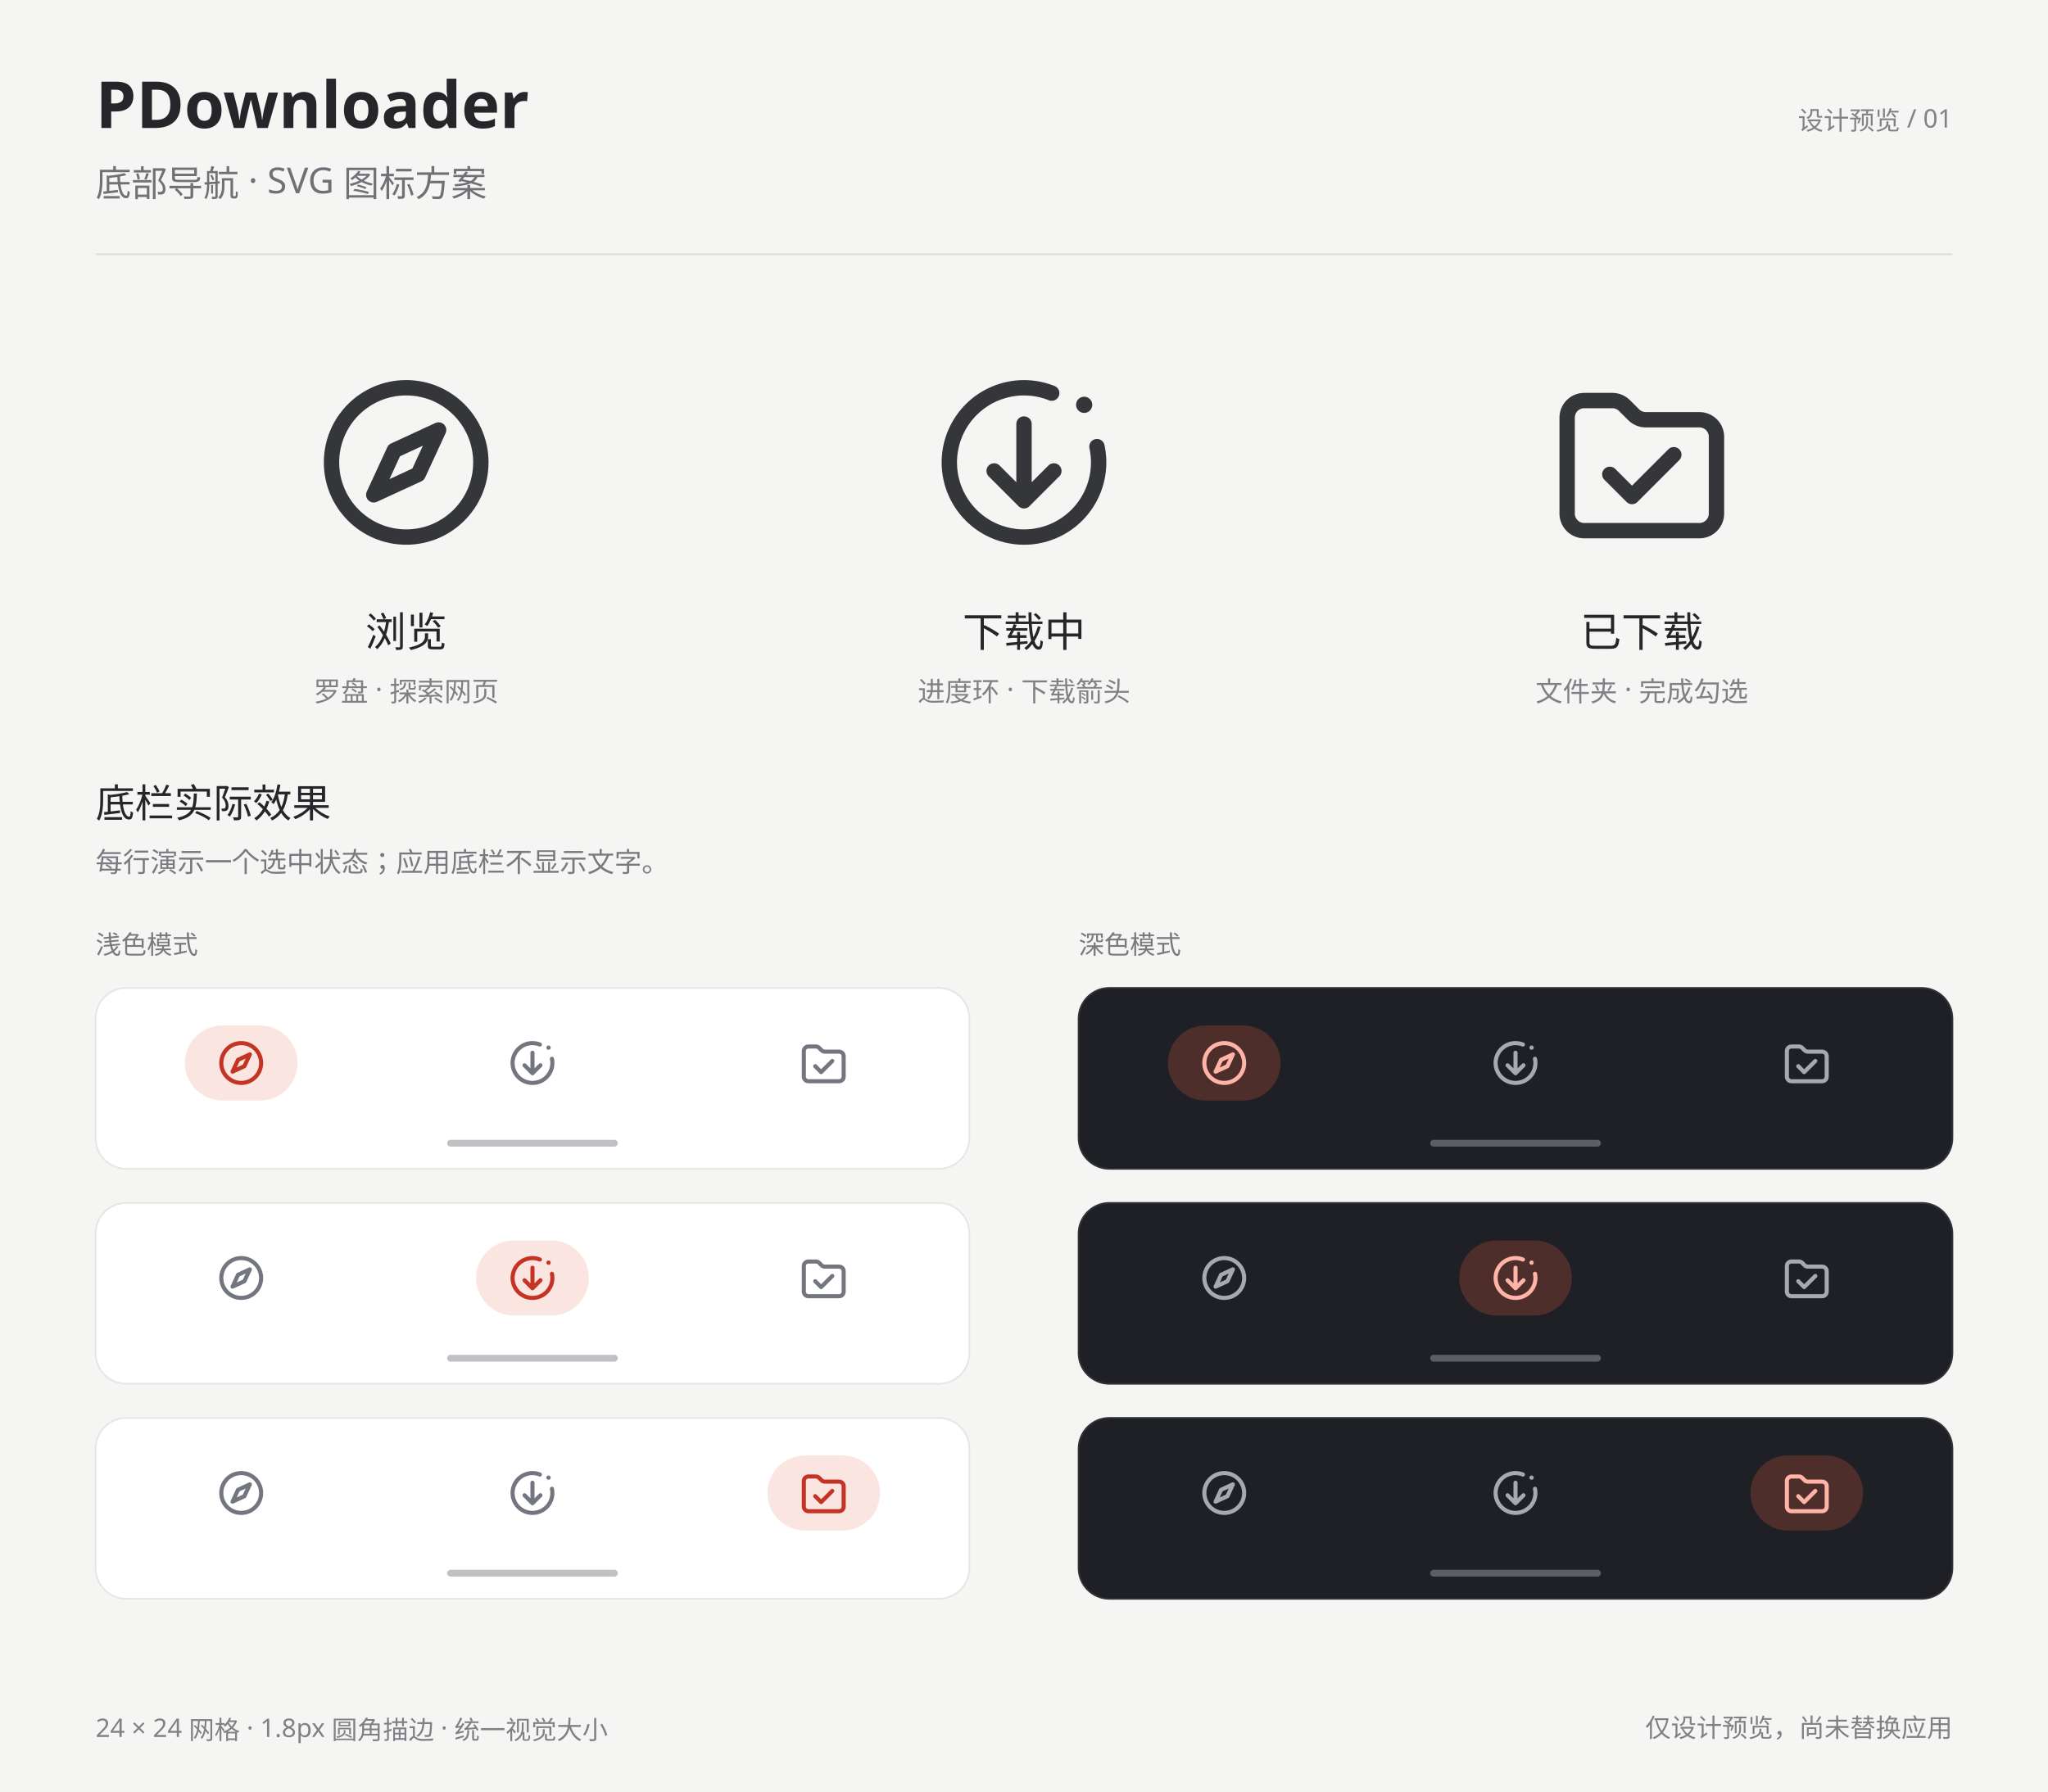
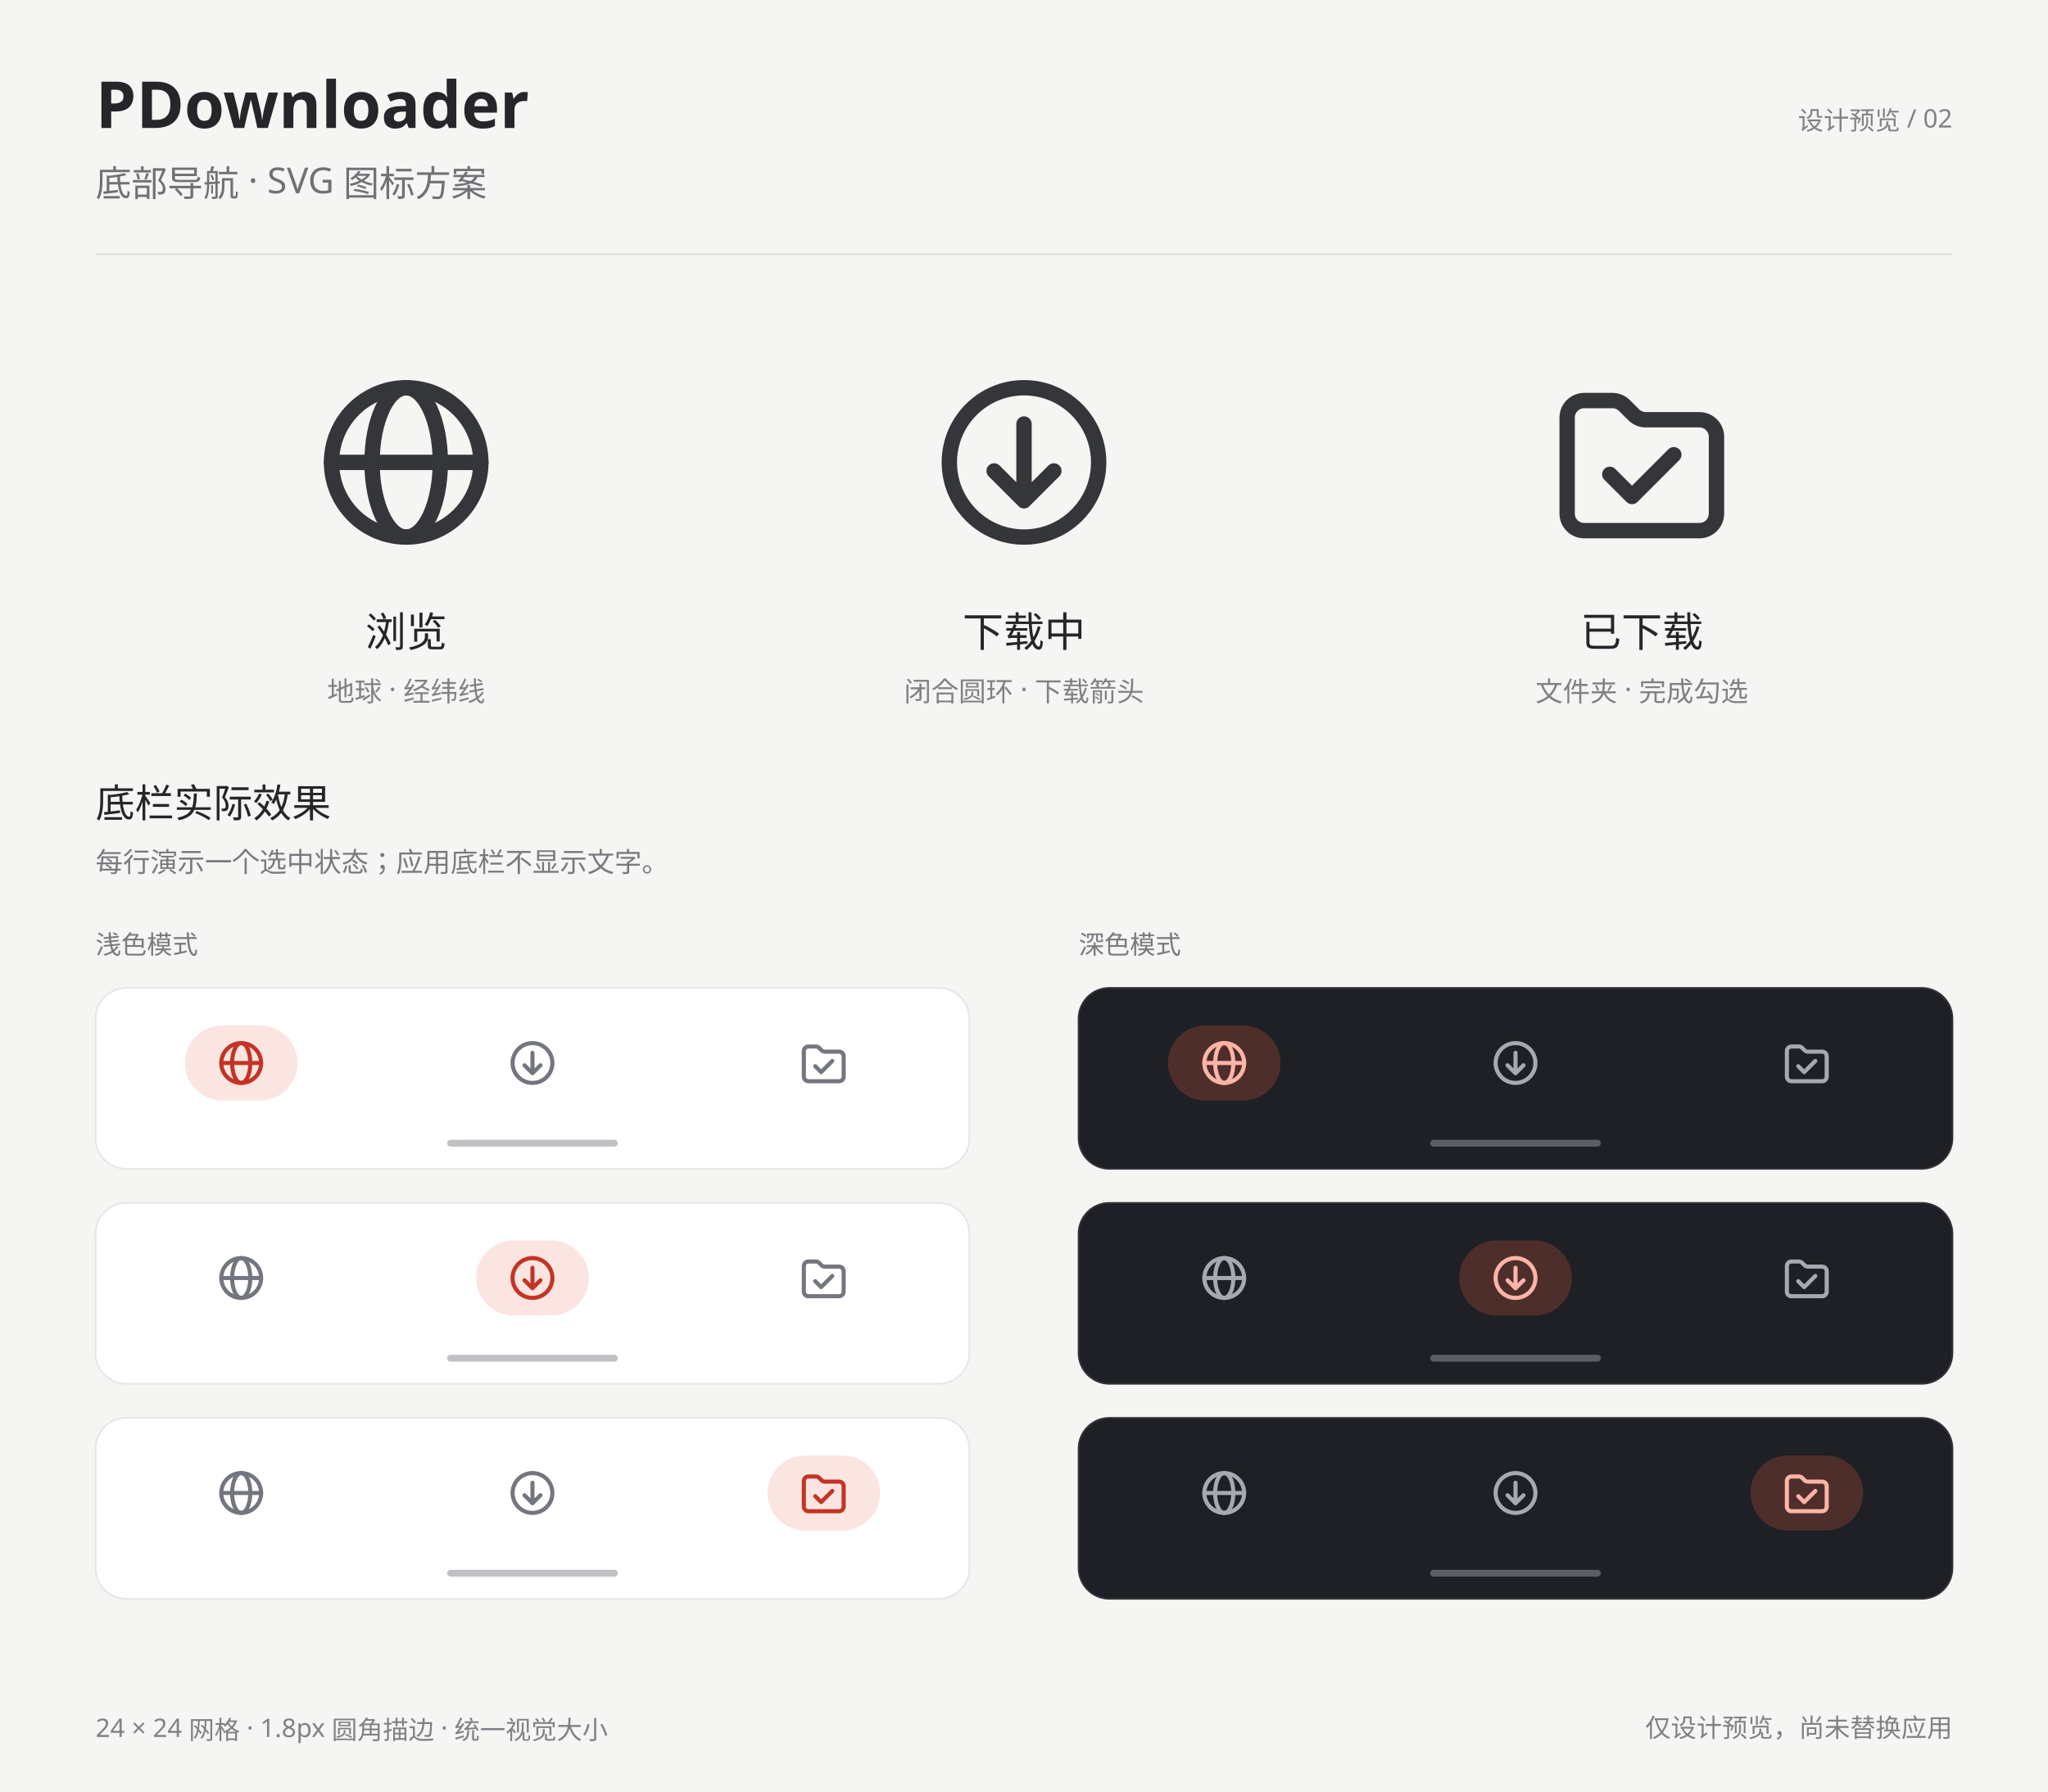
<svg xmlns="http://www.w3.org/2000/svg" width="1200" height="1050" viewBox="0 0 1200 1050">
  <rect width="1200" height="1050" fill="#F5F5F3" />
  <text x="56" y="75" font-family="Microsoft YaHei, sans-serif" font-size="38" fill="#25262A" font-weight="600" text-anchor="start">PDownloader</text>
  <text x="56" y="115" font-family="Microsoft YaHei, sans-serif" font-size="21" fill="#707176" font-weight="400" text-anchor="start">底部导航 · SVG 图标方案</text>
-   <text x="1144" y="76" font-family="Microsoft YaHei, sans-serif" font-size="15" fill="#818286" font-weight="400" text-anchor="end">设计预览  /  01</text>
+   <text x="1144" y="76" font-family="Microsoft YaHei, sans-serif" font-size="15" fill="#818286" font-weight="400" text-anchor="end">设计预览  /  02</text>
  <path d="M56 149H1144" stroke="#DDDEDA" />
  <g transform="translate(178 211) scale(5.0)" fill="none" color="#34363A" stroke="#34363A" stroke-width="1.8" stroke-linecap="round" stroke-linejoin="round">
    <circle cx="12" cy="12" r="8.75" />
-     <path d="M15.8 8.2 13.4 13.4 8.2 15.8 10.6 10.6Z" />
+     <ellipse cx="12" cy="12" rx="4" ry="8.75" />
+     <path d="M3.25 12h17.5" />
  </g>
  <text x="238" y="379" font-family="Microsoft YaHei, sans-serif" font-size="24" fill="#25262A" font-weight="500" text-anchor="middle">浏览</text>
-   <text x="238" y="411" font-family="Microsoft YaHei, sans-serif" font-size="16" fill="#808186" font-weight="400" text-anchor="middle">罗盘 · 探索网页</text>
+   <text x="238" y="411" font-family="Microsoft YaHei, sans-serif" font-size="16" fill="#808186" font-weight="400" text-anchor="middle">地球 · 经纬线</text>
  <g transform="translate(540 211) scale(5.0)" fill="none" color="#34363A" stroke="#34363A" stroke-width="1.8" stroke-linecap="round" stroke-linejoin="round">
-     <path d="M20.55 10.15A8.75 8.75 0 1 1 15.25 3.88" />
+     <circle cx="12" cy="12" r="8.75" />
    <path d="M12 7.5v9m-3.5-3.5 3.5 3.5 3.5-3.5" />
-     <circle cx="19.05" cy="5.25" r=".95" fill="currentColor" stroke="none" />
  </g>
  <text x="600" y="379" font-family="Microsoft YaHei, sans-serif" font-size="24" fill="#25262A" font-weight="500" text-anchor="middle">下载中</text>
-   <text x="600" y="411" font-family="Microsoft YaHei, sans-serif" font-size="16" fill="#808186" font-weight="400" text-anchor="middle">进度环 · 下载箭头</text>
+   <text x="600" y="411" font-family="Microsoft YaHei, sans-serif" font-size="16" fill="#808186" font-weight="400" text-anchor="middle">闭合圆环 · 下载箭头</text>
  <g transform="translate(902 211) scale(5.0)" fill="none" color="#34363A" stroke="#34363A" stroke-width="1.8" stroke-linecap="round" stroke-linejoin="round">
    <path d="M3.25 8V6.75a2 2 0 0 1 2-2h3.3a2 2 0 0 1 1.42.59l1.07 1.07a2 2 0 0 0 1.42.59h6.29a2 2 0 0 1 2 2v9a2 2 0 0 1-2 2H5.25a2 2 0 0 1-2-2V8Z" />
    <path d="m8.25 13.4 2.6 2.6 4.9-4.9" />
  </g>
  <text x="962" y="379" font-family="Microsoft YaHei, sans-serif" font-size="24" fill="#25262A" font-weight="500" text-anchor="middle">已下载</text>
  <text x="962" y="411" font-family="Microsoft YaHei, sans-serif" font-size="16" fill="#808186" font-weight="400" text-anchor="middle">文件夹 · 完成勾选</text>
  <text x="56" y="479" font-family="Microsoft YaHei, sans-serif" font-size="23" fill="#25262A" font-weight="500" text-anchor="start">底栏实际效果</text>
  <text x="56" y="511" font-family="Microsoft YaHei, sans-serif" font-size="16" fill="#797A80" font-weight="400" text-anchor="start">每行演示一个选中状态；应用底栏不显示文字。</text>
  <text x="56" y="559" font-family="Microsoft YaHei, sans-serif" font-size="15" fill="#797A80" font-weight="400" text-anchor="start">浅色模式</text>
  <text x="632" y="559" font-family="Microsoft YaHei, sans-serif" font-size="15" fill="#797A80" font-weight="400" text-anchor="start">深色模式</text>
  <rect x="56" y="579" width="512" height="106" rx="18" fill="#FFFFFF" stroke="#E6E7E4" />
  <rect x="108.333" y="601" width="66" height="44" rx="22" fill="#FBE5E0" />
  <g transform="translate(125.3333 607) scale(1.333333)" fill="none" color="#C33425" stroke="#C33425" stroke-width="1.8" stroke-linecap="round" stroke-linejoin="round">
    <circle cx="12" cy="12" r="8.75" />
-     <path d="M15.8 8.2 13.4 13.4 8.2 15.8 10.6 10.6Z" />
+     <ellipse cx="12" cy="12" rx="4" ry="8.75" />
+     <path d="M3.25 12h17.5" />
  </g>
  <g transform="translate(296.0 607) scale(1.333333)" fill="none" color="#73767F" stroke="#73767F" stroke-width="1.8" stroke-linecap="round" stroke-linejoin="round">
-     <path d="M20.55 10.15A8.75 8.75 0 1 1 15.25 3.88" />
+     <circle cx="12" cy="12" r="8.75" />
    <path d="M12 7.5v9m-3.5-3.5 3.5 3.5 3.5-3.5" />
-     <circle cx="19.05" cy="5.25" r=".95" fill="currentColor" stroke="none" />
  </g>
  <g transform="translate(466.6667 607) scale(1.333333)" fill="none" color="#73767F" stroke="#73767F" stroke-width="1.8" stroke-linecap="round" stroke-linejoin="round">
    <path d="M3.25 8V6.75a2 2 0 0 1 2-2h3.3a2 2 0 0 1 1.42.59l1.07 1.07a2 2 0 0 0 1.42.59h6.29a2 2 0 0 1 2 2v9a2 2 0 0 1-2 2H5.25a2 2 0 0 1-2-2V8Z" />
    <path d="m8.25 13.4 2.6 2.6 4.9-4.9" />
  </g>
  <rect x="262" y="668" width="100" height="4" rx="2" fill="#73767F" opacity=".45" />
  <rect x="632" y="579" width="512" height="106" rx="18" fill="#1E2025" stroke="#303238" />
  <rect x="684.333" y="601" width="66" height="44" rx="22" fill="#4E2E2B" />
  <g transform="translate(701.3333 607) scale(1.333333)" fill="none" color="#FFB4A7" stroke="#FFB4A7" stroke-width="1.8" stroke-linecap="round" stroke-linejoin="round">
    <circle cx="12" cy="12" r="8.75" />
-     <path d="M15.8 8.2 13.4 13.4 8.2 15.8 10.6 10.6Z" />
+     <ellipse cx="12" cy="12" rx="4" ry="8.75" />
+     <path d="M3.25 12h17.5" />
  </g>
  <g transform="translate(872.0 607) scale(1.333333)" fill="none" color="#A6A9B1" stroke="#A6A9B1" stroke-width="1.8" stroke-linecap="round" stroke-linejoin="round">
-     <path d="M20.55 10.15A8.75 8.75 0 1 1 15.25 3.88" />
+     <circle cx="12" cy="12" r="8.75" />
    <path d="M12 7.5v9m-3.5-3.5 3.5 3.5 3.5-3.5" />
-     <circle cx="19.05" cy="5.25" r=".95" fill="currentColor" stroke="none" />
  </g>
  <g transform="translate(1042.667 607) scale(1.333333)" fill="none" color="#A6A9B1" stroke="#A6A9B1" stroke-width="1.8" stroke-linecap="round" stroke-linejoin="round">
    <path d="M3.25 8V6.75a2 2 0 0 1 2-2h3.3a2 2 0 0 1 1.42.59l1.07 1.07a2 2 0 0 0 1.42.59h6.29a2 2 0 0 1 2 2v9a2 2 0 0 1-2 2H5.25a2 2 0 0 1-2-2V8Z" />
    <path d="m8.25 13.4 2.6 2.6 4.9-4.9" />
  </g>
  <rect x="838" y="668" width="100" height="4" rx="2" fill="#A6A9B1" opacity=".45" />
  <rect x="56" y="705" width="512" height="106" rx="18" fill="#FFFFFF" stroke="#E6E7E4" />
  <g transform="translate(125.3333 733) scale(1.333333)" fill="none" color="#73767F" stroke="#73767F" stroke-width="1.8" stroke-linecap="round" stroke-linejoin="round">
    <circle cx="12" cy="12" r="8.75" />
-     <path d="M15.8 8.2 13.4 13.4 8.2 15.8 10.6 10.6Z" />
+     <ellipse cx="12" cy="12" rx="4" ry="8.75" />
+     <path d="M3.25 12h17.5" />
  </g>
  <rect x="279.0" y="727" width="66" height="44" rx="22" fill="#FBE5E0" />
  <g transform="translate(296.0 733) scale(1.333333)" fill="none" color="#C33425" stroke="#C33425" stroke-width="1.8" stroke-linecap="round" stroke-linejoin="round">
-     <path d="M20.55 10.15A8.75 8.75 0 1 1 15.25 3.88" />
+     <circle cx="12" cy="12" r="8.75" />
    <path d="M12 7.5v9m-3.5-3.5 3.5 3.5 3.5-3.5" />
-     <circle cx="19.05" cy="5.25" r=".95" fill="currentColor" stroke="none" />
  </g>
  <g transform="translate(466.6667 733) scale(1.333333)" fill="none" color="#73767F" stroke="#73767F" stroke-width="1.8" stroke-linecap="round" stroke-linejoin="round">
    <path d="M3.25 8V6.75a2 2 0 0 1 2-2h3.3a2 2 0 0 1 1.42.59l1.07 1.07a2 2 0 0 0 1.42.59h6.29a2 2 0 0 1 2 2v9a2 2 0 0 1-2 2H5.25a2 2 0 0 1-2-2V8Z" />
    <path d="m8.25 13.4 2.6 2.6 4.9-4.9" />
  </g>
  <rect x="262" y="794" width="100" height="4" rx="2" fill="#73767F" opacity=".45" />
  <rect x="632" y="705" width="512" height="106" rx="18" fill="#1E2025" stroke="#303238" />
  <g transform="translate(701.3333 733) scale(1.333333)" fill="none" color="#A6A9B1" stroke="#A6A9B1" stroke-width="1.8" stroke-linecap="round" stroke-linejoin="round">
    <circle cx="12" cy="12" r="8.75" />
-     <path d="M15.8 8.2 13.4 13.4 8.2 15.8 10.6 10.6Z" />
+     <ellipse cx="12" cy="12" rx="4" ry="8.75" />
+     <path d="M3.25 12h17.5" />
  </g>
  <rect x="855.0" y="727" width="66" height="44" rx="22" fill="#4E2E2B" />
  <g transform="translate(872.0 733) scale(1.333333)" fill="none" color="#FFB4A7" stroke="#FFB4A7" stroke-width="1.8" stroke-linecap="round" stroke-linejoin="round">
-     <path d="M20.55 10.15A8.75 8.75 0 1 1 15.25 3.88" />
+     <circle cx="12" cy="12" r="8.75" />
    <path d="M12 7.5v9m-3.5-3.5 3.5 3.5 3.5-3.5" />
-     <circle cx="19.05" cy="5.25" r=".95" fill="currentColor" stroke="none" />
  </g>
  <g transform="translate(1042.667 733) scale(1.333333)" fill="none" color="#A6A9B1" stroke="#A6A9B1" stroke-width="1.8" stroke-linecap="round" stroke-linejoin="round">
    <path d="M3.25 8V6.75a2 2 0 0 1 2-2h3.3a2 2 0 0 1 1.42.59l1.07 1.07a2 2 0 0 0 1.42.59h6.29a2 2 0 0 1 2 2v9a2 2 0 0 1-2 2H5.25a2 2 0 0 1-2-2V8Z" />
    <path d="m8.25 13.4 2.6 2.6 4.9-4.9" />
  </g>
  <rect x="838" y="794" width="100" height="4" rx="2" fill="#A6A9B1" opacity=".45" />
  <rect x="56" y="831" width="512" height="106" rx="18" fill="#FFFFFF" stroke="#E6E7E4" />
  <g transform="translate(125.3333 859) scale(1.333333)" fill="none" color="#73767F" stroke="#73767F" stroke-width="1.8" stroke-linecap="round" stroke-linejoin="round">
    <circle cx="12" cy="12" r="8.75" />
-     <path d="M15.8 8.2 13.4 13.4 8.2 15.8 10.6 10.6Z" />
+     <ellipse cx="12" cy="12" rx="4" ry="8.75" />
+     <path d="M3.25 12h17.5" />
  </g>
  <g transform="translate(296.0 859) scale(1.333333)" fill="none" color="#73767F" stroke="#73767F" stroke-width="1.8" stroke-linecap="round" stroke-linejoin="round">
-     <path d="M20.55 10.15A8.75 8.75 0 1 1 15.25 3.88" />
+     <circle cx="12" cy="12" r="8.75" />
    <path d="M12 7.5v9m-3.5-3.5 3.5 3.5 3.5-3.5" />
-     <circle cx="19.05" cy="5.25" r=".95" fill="currentColor" stroke="none" />
  </g>
  <rect x="449.667" y="853" width="66" height="44" rx="22" fill="#FBE5E0" />
  <g transform="translate(466.6667 859) scale(1.333333)" fill="none" color="#C33425" stroke="#C33425" stroke-width="1.8" stroke-linecap="round" stroke-linejoin="round">
    <path d="M3.25 8V6.75a2 2 0 0 1 2-2h3.3a2 2 0 0 1 1.42.59l1.07 1.07a2 2 0 0 0 1.42.59h6.29a2 2 0 0 1 2 2v9a2 2 0 0 1-2 2H5.25a2 2 0 0 1-2-2V8Z" />
    <path d="m8.25 13.4 2.6 2.6 4.9-4.9" />
  </g>
  <rect x="262" y="920" width="100" height="4" rx="2" fill="#73767F" opacity=".45" />
  <rect x="632" y="831" width="512" height="106" rx="18" fill="#1E2025" stroke="#303238" />
  <g transform="translate(701.3333 859) scale(1.333333)" fill="none" color="#A6A9B1" stroke="#A6A9B1" stroke-width="1.8" stroke-linecap="round" stroke-linejoin="round">
    <circle cx="12" cy="12" r="8.75" />
-     <path d="M15.8 8.2 13.4 13.4 8.2 15.8 10.6 10.6Z" />
+     <ellipse cx="12" cy="12" rx="4" ry="8.75" />
+     <path d="M3.25 12h17.5" />
  </g>
  <g transform="translate(872.0 859) scale(1.333333)" fill="none" color="#A6A9B1" stroke="#A6A9B1" stroke-width="1.8" stroke-linecap="round" stroke-linejoin="round">
-     <path d="M20.55 10.15A8.75 8.75 0 1 1 15.25 3.88" />
+     <circle cx="12" cy="12" r="8.75" />
    <path d="M12 7.5v9m-3.5-3.5 3.5 3.5 3.5-3.5" />
-     <circle cx="19.05" cy="5.25" r=".95" fill="currentColor" stroke="none" />
  </g>
  <rect x="1025.667" y="853" width="66" height="44" rx="22" fill="#4E2E2B" />
  <g transform="translate(1042.667 859) scale(1.333333)" fill="none" color="#FFB4A7" stroke="#FFB4A7" stroke-width="1.8" stroke-linecap="round" stroke-linejoin="round">
    <path d="M3.25 8V6.75a2 2 0 0 1 2-2h3.3a2 2 0 0 1 1.42.59l1.07 1.07a2 2 0 0 0 1.42.59h6.29a2 2 0 0 1 2 2v9a2 2 0 0 1-2 2H5.25a2 2 0 0 1-2-2V8Z" />
    <path d="m8.25 13.4 2.6 2.6 4.9-4.9" />
  </g>
  <rect x="838" y="920" width="100" height="4" rx="2" fill="#A6A9B1" opacity=".45" />
  <text x="56" y="1018" font-family="Microsoft YaHei, sans-serif" font-size="15" fill="#808186" font-weight="400" text-anchor="start">24 × 24 网格   ·   1.8px 圆角描边   ·   统一视觉大小</text>
  <text x="1144" y="1018" font-family="Microsoft YaHei, sans-serif" font-size="15" fill="#808186" font-weight="400" text-anchor="end">仅设计预览，尚未替换应用</text>
</svg>
